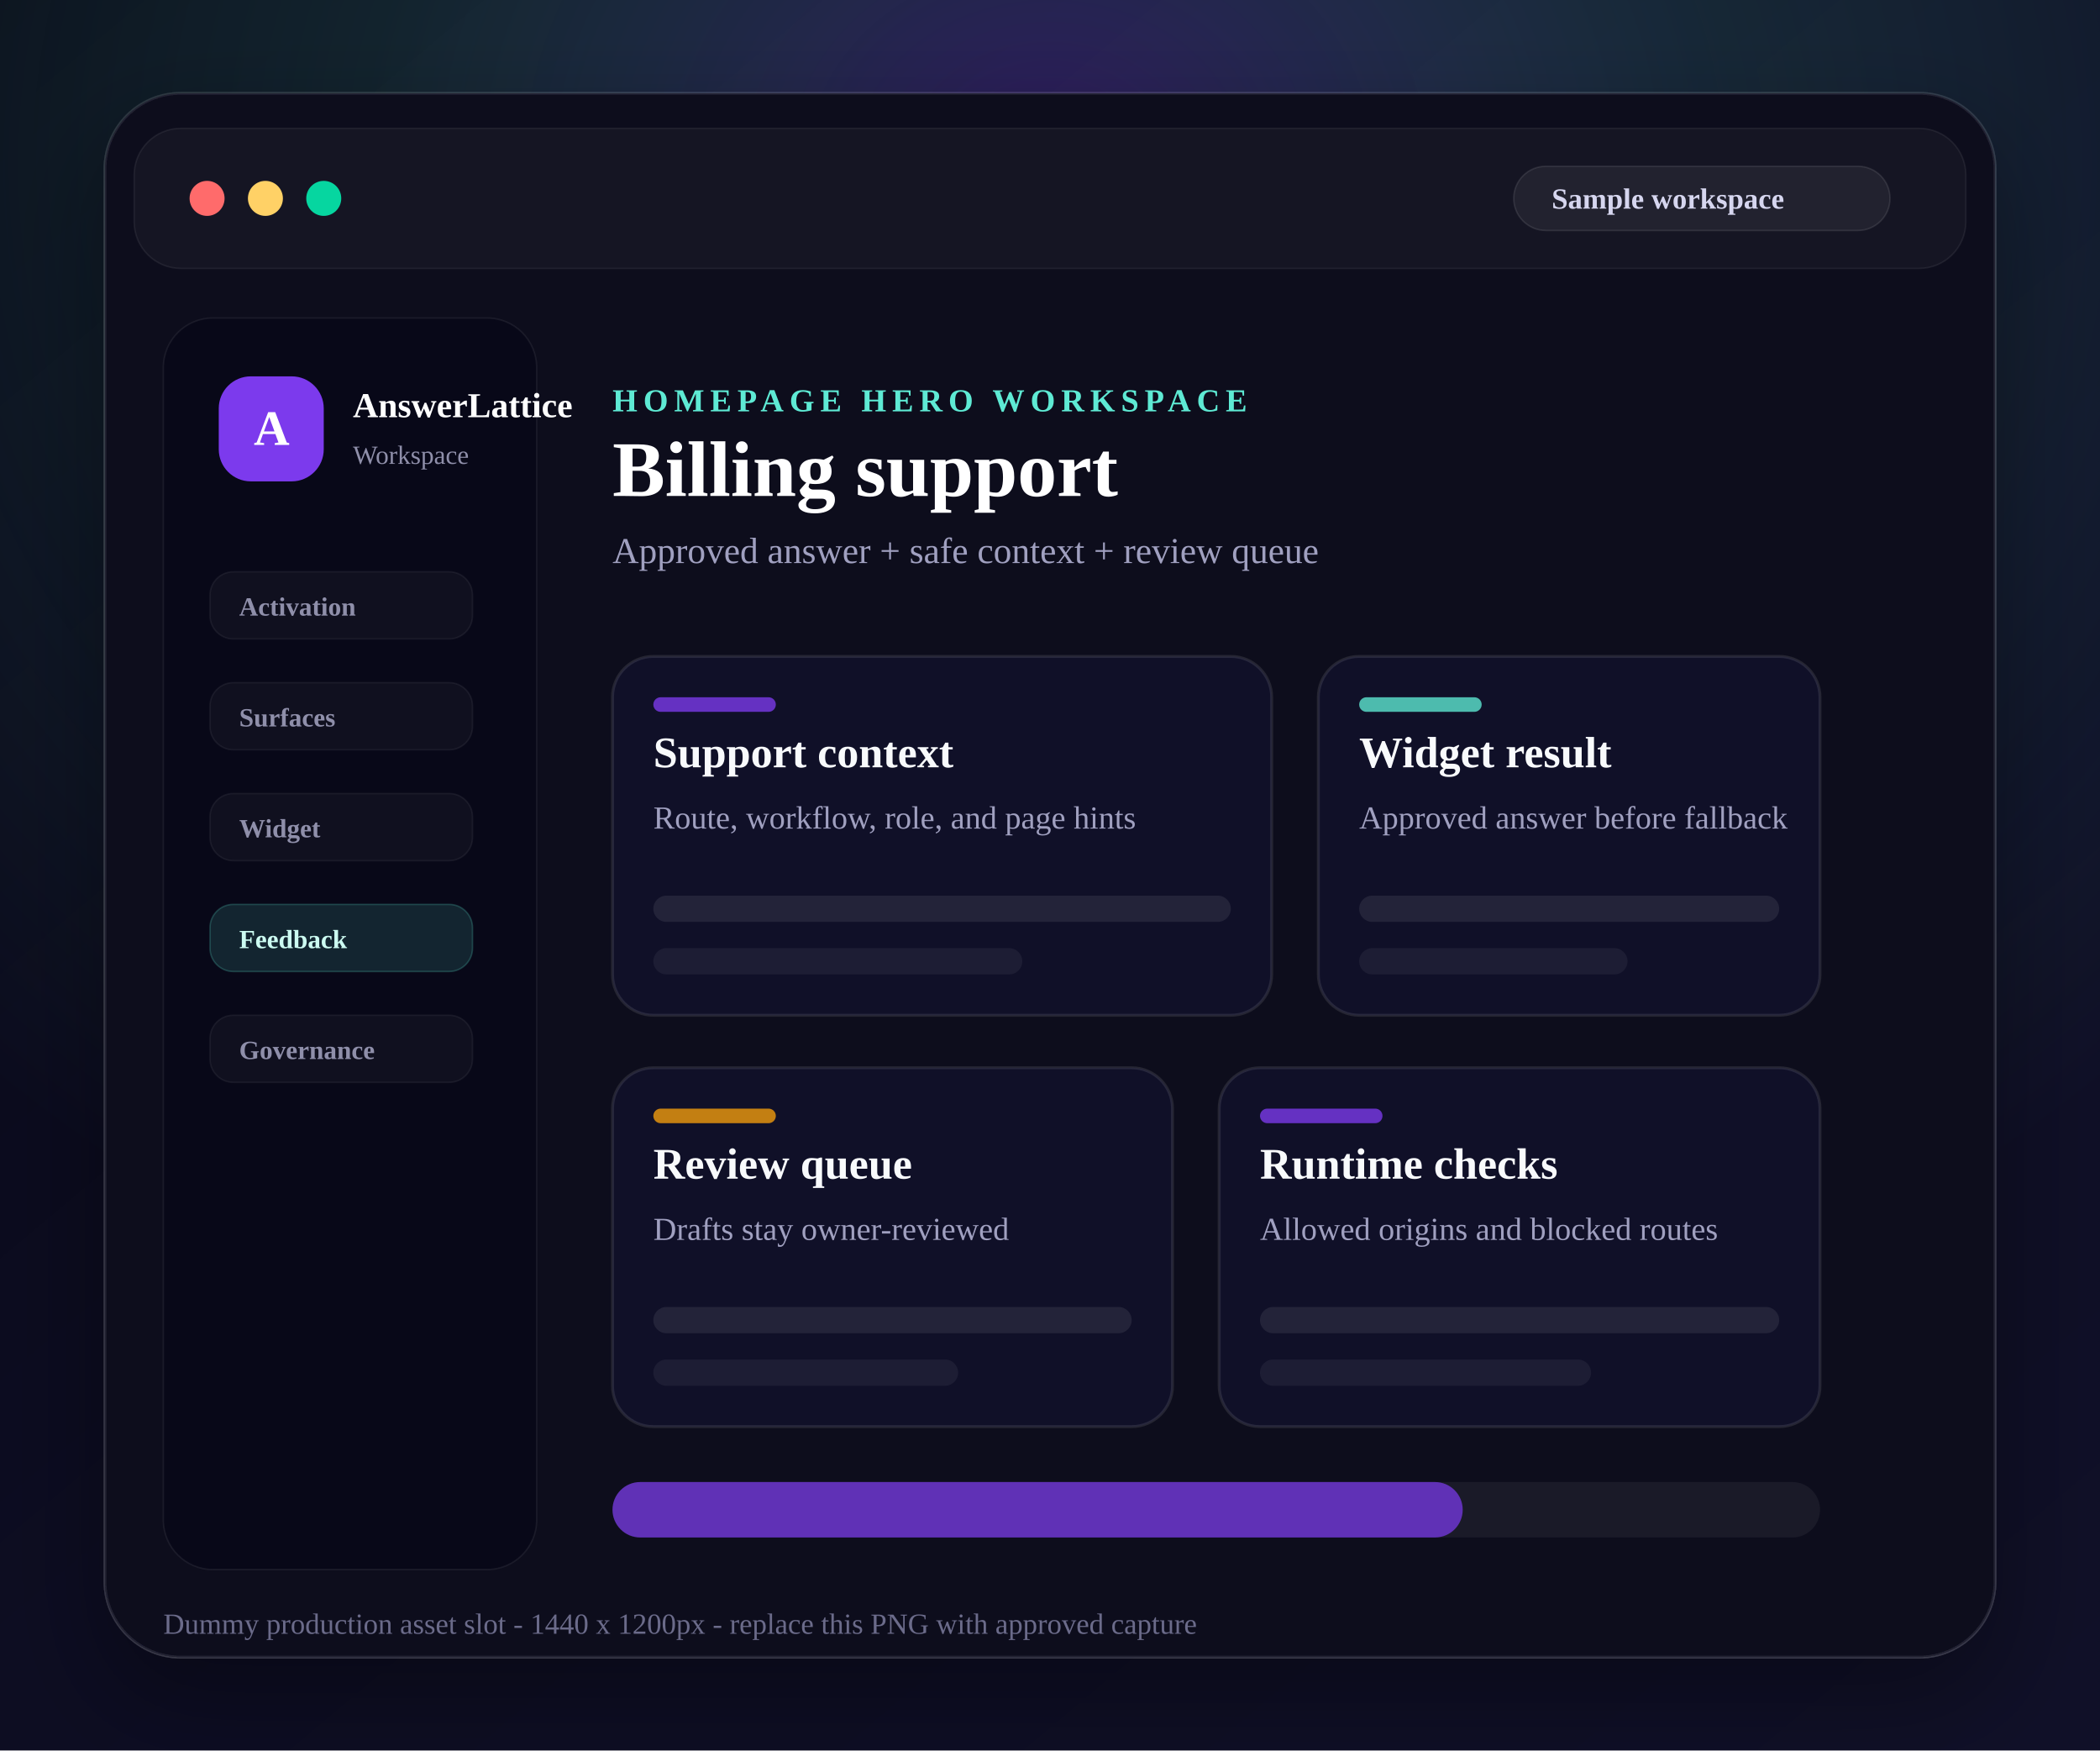
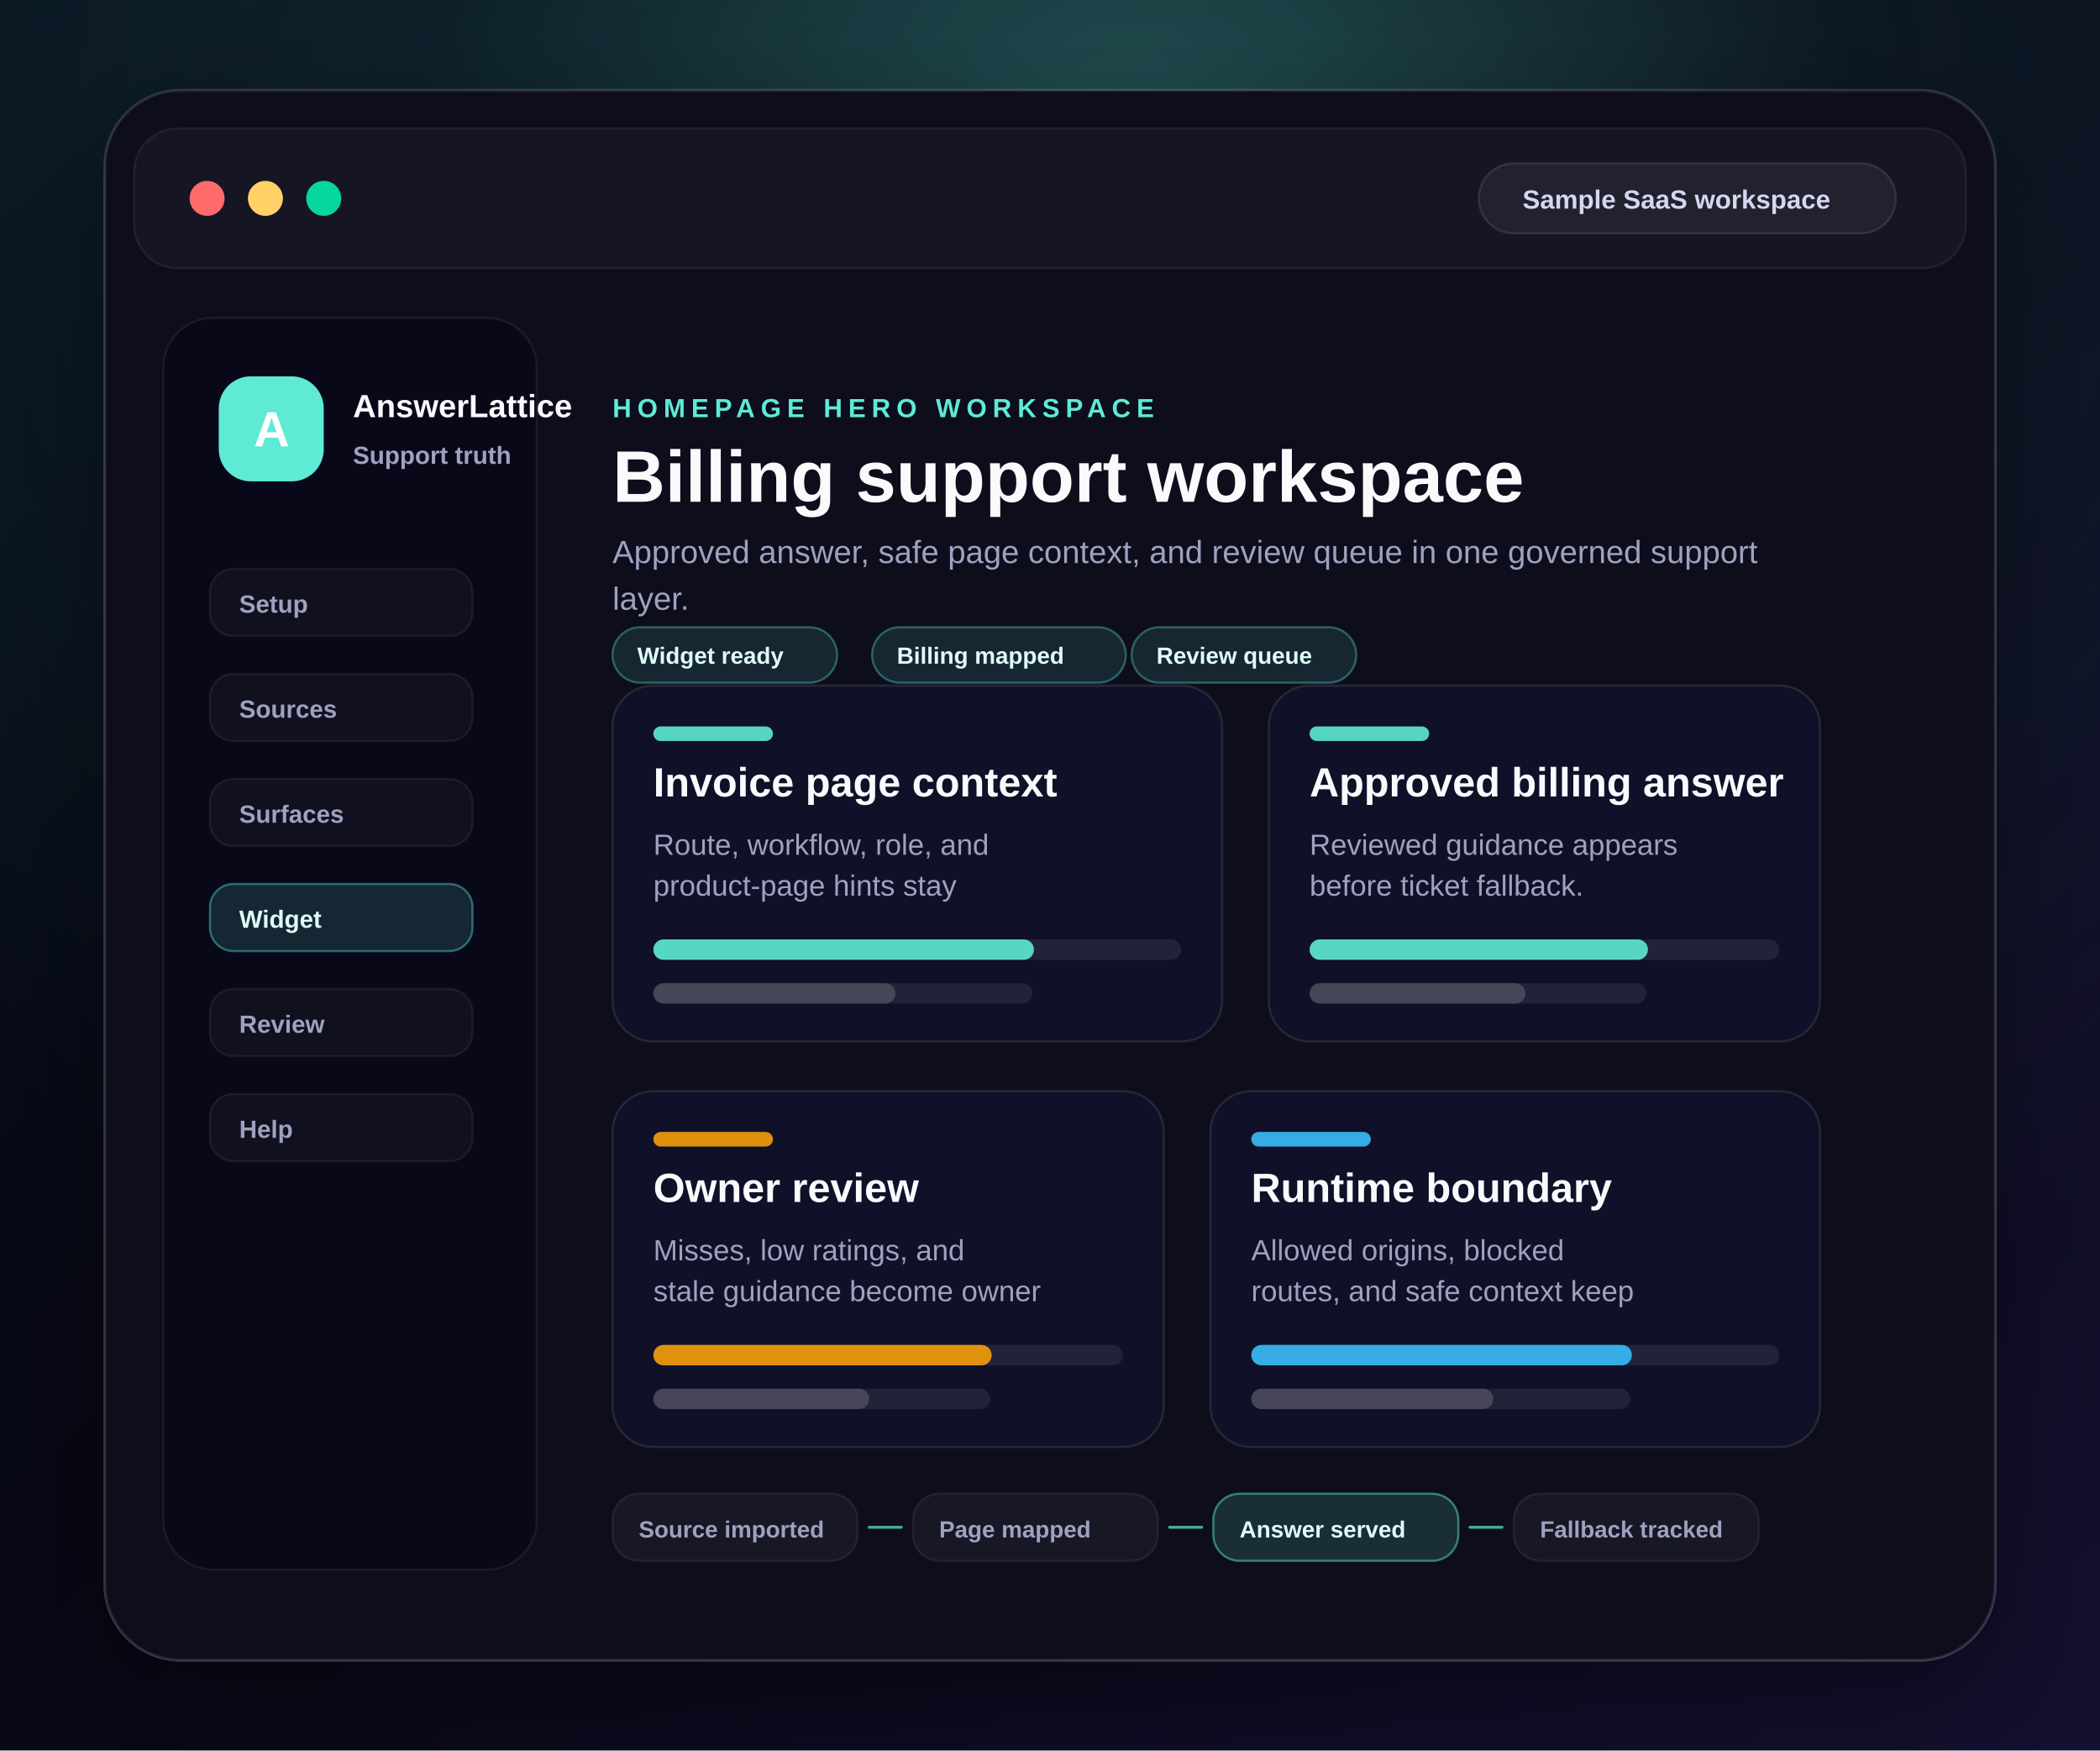
<svg xmlns="http://www.w3.org/2000/svg" width="1440" height="1200" viewBox="0 0 1440 1200">
  <defs>
-     <linearGradient id="bg" x1="0" y1="0" x2="1" y2="1">
-       <stop offset="0" stop-color="#070714" />
-       <stop offset="0.48" stop-color="#0d0d22" />
-       <stop offset="1" stop-color="#101028" />
+     <linearGradient id="pageBg" x1="0" y1="0" x2="1" y2="1">
+       <stop offset="0" stop-color="#07111d" />
+       <stop offset="0.45" stop-color="#070714" />
+       <stop offset="1" stop-color="#141031" />
    </linearGradient>
-     <radialGradient id="glow" cx="50%" cy="10%" r="72%">
-       <stop offset="0" stop-color="#7c3aed" stop-opacity="0.32" />
-       <stop offset="0.45" stop-color="#5eead4" stop-opacity="0.12" />
+     <radialGradient id="assetGlow" cx="54%" cy="8%" r="76%">
+       <stop offset="0" stop-color="#5eead4" stop-opacity="0.30" />
+       <stop offset="0.44" stop-color="#5eead4" stop-opacity="0.08" />
      <stop offset="1" stop-color="#5eead4" stop-opacity="0" />
    </radialGradient>
    <filter id="softShadow" x="-20%" y="-20%" width="140%" height="140%">
-       <feDropShadow dx="0" dy="28" stdDeviation="34" flood-color="#000000" flood-opacity="0.36" />
+       <feDropShadow dx="0" dy="30" stdDeviation="38" flood-color="#000000" flood-opacity="0.42" />
    </filter>
  </defs>
-   <rect width="1440" height="1200" fill="url(#bg)" />
-   <rect width="1440" height="1200" fill="url(#glow)" />
-   <rect x="72" y="64" width="1296" height="1072" rx="52" fill="#09091a" stroke="rgba(255,255,255,0.10)" stroke-width="2" filter="url(#softShadow)" />
-   <rect x="92" y="88" width="1256" height="96" rx="32" fill="rgba(255,255,255,0.035)" stroke="rgba(255,255,255,0.07)" stroke-width="1" />
+   <rect width="1440" height="1200" fill="url(#pageBg)" />
+   <rect width="1440" height="1200" fill="url(#assetGlow)" />
+   <rect x="72" y="62" width="1296" height="1076" rx="52" fill="#09091a" stroke="rgba(255,255,255,0.12)" stroke-width="2" filter="url(#softShadow)" />
+   <rect x="92" y="88" width="1256" height="96" rx="30" fill="rgba(255,255,255,0.035)" stroke="rgba(255,255,255,0.065)" stroke-width="1.5" />
  <circle cx="142" cy="136" r="12" fill="#ff6b6b" />
  <circle cx="182" cy="136" r="12" fill="#ffd166" />
  <circle cx="222" cy="136" r="12" fill="#06d6a0" />
-   <rect x="1038" y="114" width="258" height="44" rx="22" fill="rgba(255,255,255,0.055)" stroke="rgba(255,255,255,0.10)" stroke-width="1" />
-   <text x="1064" y="143" fill="#d6d6ef" font-size="20" font-weight="700">Sample workspace</text>
-   <rect x="112" y="218" width="256" height="858" rx="34" fill="#080818" stroke="rgba(255,255,255,0.07)" stroke-width="1" />
-   <rect x="150" y="258" width="72" height="72" rx="22" fill="#7c3aed" />
-   <text x="174" y="305" fill="#ffffff" font-size="34" font-weight="800">A</text>
-   <text x="242" y="286" fill="#ffffff" font-size="24" font-weight="700">AnswerLattice</text>
-   <text x="242" y="318" fill="#8f8faa" font-size="18">Workspace</text>
-   <rect x="144" y="392" width="180" height="46" rx="16" fill="rgba(255,255,255,0.035)" stroke="rgba(255,255,255,0.06)" stroke-width="1" />
-   <text x="164" y="422" fill="#8f8faa" font-size="18" font-weight="700">Activation</text>
-   <rect x="144" y="468" width="180" height="46" rx="16" fill="rgba(255,255,255,0.035)" stroke="rgba(255,255,255,0.06)" stroke-width="1" />
-   <text x="164" y="498" fill="#8f8faa" font-size="18" font-weight="700">Surfaces</text>
-   <rect x="144" y="544" width="180" height="46" rx="16" fill="rgba(255,255,255,0.035)" stroke="rgba(255,255,255,0.06)" stroke-width="1" />
-   <text x="164" y="574" fill="#8f8faa" font-size="18" font-weight="700">Widget</text>
-   <rect x="144" y="620" width="180" height="46" rx="16" fill="rgba(94,234,212,0.13)" stroke="rgba(94,234,212,0.22)" stroke-width="1" />
-   <text x="164" y="650" fill="#ccfbf1" font-size="18" font-weight="700">Feedback</text>
-   <rect x="144" y="696" width="180" height="46" rx="16" fill="rgba(255,255,255,0.035)" stroke="rgba(255,255,255,0.06)" stroke-width="1" />
-   <text x="164" y="726" fill="#8f8faa" font-size="18" font-weight="700">Governance</text>
-   <text x="420" y="282" fill="#5eead4" font-size="22" font-weight="800" letter-spacing="4">HOMEPAGE HERO WORKSPACE</text>
-   <text x="420" y="340" fill="#ffffff" font-size="54" font-weight="800">Billing support</text>
-   <text x="420" y="386" fill="#a0a0c0" font-size="25">Approved answer + safe context + review queue</text>
-   <rect x="420" y="450" width="452" height="246" rx="28" fill="#101028" stroke="rgba(255,255,255,0.10)" stroke-width="2" />
-   <rect x="448" y="478" width="84" height="10" rx="5" fill="#7c3aed" opacity="0.78" />
-   <text x="448" y="526" fill="#f8fafc" font-size="30" font-weight="700">Support context</text>
-   <text x="448" y="568" fill="#a0a0c0" font-size="22">Route, workflow, role, and page hints</text>
-   <rect x="448" y="614" width="396" height="18" rx="9" fill="rgba(255,255,255,0.08)" />
-   <rect x="448" y="650" width="253" height="18" rx="9" fill="rgba(255,255,255,0.055)" />
-   <rect x="904" y="450" width="344" height="246" rx="28" fill="#101028" stroke="rgba(255,255,255,0.10)" stroke-width="2" />
-   <rect x="932" y="478" width="84" height="10" rx="5" fill="#5eead4" opacity="0.78" />
-   <text x="932" y="526" fill="#f8fafc" font-size="30" font-weight="700">Widget result</text>
-   <text x="932" y="568" fill="#a0a0c0" font-size="22">Approved answer before fallback</text>
-   <rect x="932" y="614" width="288" height="18" rx="9" fill="rgba(255,255,255,0.08)" />
-   <rect x="932" y="650" width="184" height="18" rx="9" fill="rgba(255,255,255,0.055)" />
-   <rect x="420" y="732" width="384" height="246" rx="28" fill="#101028" stroke="rgba(255,255,255,0.10)" stroke-width="2" />
-   <rect x="448" y="760" width="84" height="10" rx="5" fill="#f59e0b" opacity="0.78" />
-   <text x="448" y="808" fill="#f8fafc" font-size="30" font-weight="700">Review queue</text>
-   <text x="448" y="850" fill="#a0a0c0" font-size="22">Drafts stay owner-reviewed</text>
-   <rect x="448" y="896" width="328" height="18" rx="9" fill="rgba(255,255,255,0.08)" />
-   <rect x="448" y="932" width="209" height="18" rx="9" fill="rgba(255,255,255,0.055)" />
-   <rect x="836" y="732" width="412" height="246" rx="28" fill="#101028" stroke="rgba(255,255,255,0.10)" stroke-width="2" />
-   <rect x="864" y="760" width="84" height="10" rx="5" fill="#7c3aed" opacity="0.78" />
-   <text x="864" y="808" fill="#f8fafc" font-size="30" font-weight="700">Runtime checks</text>
-   <text x="864" y="850" fill="#a0a0c0" font-size="22">Allowed origins and blocked routes</text>
-   <rect x="864" y="896" width="356" height="18" rx="9" fill="rgba(255,255,255,0.08)" />
-   <rect x="864" y="932" width="227" height="18" rx="9" fill="rgba(255,255,255,0.055)" />
-   <rect x="420" y="1016" width="828" height="38" rx="19" fill="rgba(255,255,255,0.055)" />
-   <rect x="420" y="1016" width="583" height="38" rx="19" fill="#7c3aed" opacity="0.72" />
-   <text x="112" y="1120" fill="#6b6b8a" font-size="20">Dummy production asset slot - 1440 x 1200px - replace this PNG with approved capture</text>
+   <rect x="1014" y="112" width="286" height="48" rx="24" fill="rgba(255,255,255,0.055)" stroke="rgba(255,255,255,0.10)" stroke-width="1.5" />
+   <text x="1044" y="143" fill="#d6d6ef" font-family="-apple-system, BlinkMacSystemFont, 'Segoe UI', Arial, sans-serif" font-size="18" font-weight="700">Sample SaaS workspace</text>
+   <rect x="112" y="218" width="256" height="858" rx="34" fill="#080818" stroke="rgba(255,255,255,0.065)" stroke-width="1.5" />
+   <rect x="150" y="258" width="72" height="72" rx="22" fill="#5eead4" />
+   <text x="174" y="306" fill="#ffffff" font-family="-apple-system, BlinkMacSystemFont, 'Segoe UI', Arial, sans-serif" font-size="34" font-weight="800">A</text>
+   <text x="242" y="286" fill="#f8fafc" font-family="-apple-system, BlinkMacSystemFont, 'Segoe UI', Arial, sans-serif" font-size="22" font-weight="800">AnswerLattice</text>
+   <text x="242" y="318" fill="#a0a0c0" font-family="-apple-system, BlinkMacSystemFont, 'Segoe UI', Arial, sans-serif" font-size="17" font-weight="600">Support truth</text>
+   <rect x="144" y="390" width="180" height="46" rx="16" fill="rgba(255,255,255,0.035)" stroke="rgba(255,255,255,0.065)" stroke-width="1.5" />
+   <text x="164" y="420" fill="#a0a0c0" font-family="-apple-system, BlinkMacSystemFont, 'Segoe UI', Arial, sans-serif" font-size="17" font-weight="750">Setup</text>
+   <rect x="144" y="462" width="180" height="46" rx="16" fill="rgba(255,255,255,0.035)" stroke="rgba(255,255,255,0.065)" stroke-width="1.5" />
+   <text x="164" y="492" fill="#a0a0c0" font-family="-apple-system, BlinkMacSystemFont, 'Segoe UI', Arial, sans-serif" font-size="17" font-weight="750">Sources</text>
+   <rect x="144" y="534" width="180" height="46" rx="16" fill="rgba(255,255,255,0.035)" stroke="rgba(255,255,255,0.065)" stroke-width="1.5" />
+   <text x="164" y="564" fill="#a0a0c0" font-family="-apple-system, BlinkMacSystemFont, 'Segoe UI', Arial, sans-serif" font-size="17" font-weight="750">Surfaces</text>
+   <rect x="144" y="606" width="180" height="46" rx="16" fill="rgba(94,234,212,0.14)" stroke="rgba(94,234,212,0.4)" stroke-width="1.5" />
+   <text x="164" y="636" fill="#dffdf8" font-family="-apple-system, BlinkMacSystemFont, 'Segoe UI', Arial, sans-serif" font-size="17" font-weight="750">Widget</text>
+   <rect x="144" y="678" width="180" height="46" rx="16" fill="rgba(255,255,255,0.035)" stroke="rgba(255,255,255,0.065)" stroke-width="1.5" />
+   <text x="164" y="708" fill="#a0a0c0" font-family="-apple-system, BlinkMacSystemFont, 'Segoe UI', Arial, sans-serif" font-size="17" font-weight="750">Review</text>
+   <rect x="144" y="750" width="180" height="46" rx="16" fill="rgba(255,255,255,0.035)" stroke="rgba(255,255,255,0.065)" stroke-width="1.5" />
+   <text x="164" y="780" fill="#a0a0c0" font-family="-apple-system, BlinkMacSystemFont, 'Segoe UI', Arial, sans-serif" font-size="17" font-weight="750">Help</text>
+   <text x="420" y="286" fill="#5eead4" font-family="-apple-system, BlinkMacSystemFont, 'Segoe UI', Arial, sans-serif" font-size="18" font-weight="800" letter-spacing="4">HOMEPAGE HERO WORKSPACE</text>
+   <text x="420" y="344" fill="#f8fafc" font-family="-apple-system, BlinkMacSystemFont, 'Segoe UI', Arial, sans-serif" font-size="50" font-weight="800">Billing support workspace</text>
+   <text x="420" y="386" fill="#a0a0c0" font-family="-apple-system, BlinkMacSystemFont, 'Segoe UI', Arial, sans-serif" font-size="22" font-weight="500">Approved answer, safe page context, and review queue in one governed support</text>
+   <text x="420" y="418" fill="#a0a0c0" font-family="-apple-system, BlinkMacSystemFont, 'Segoe UI', Arial, sans-serif" font-size="22" font-weight="500">layer.</text>
+   <rect x="420" y="430" width="154" height="38" rx="19" fill="rgba(94,234,212,0.12)" stroke="rgba(94,234,212,0.34)" stroke-width="1.5" />
+   <text x="437" y="455" fill="#dffdf8" font-family="-apple-system, BlinkMacSystemFont, 'Segoe UI', Arial, sans-serif" font-size="16" font-weight="700">Widget ready</text>
+   <rect x="598" y="430" width="174" height="38" rx="19" fill="rgba(94,234,212,0.12)" stroke="rgba(94,234,212,0.34)" stroke-width="1.5" />
+   <text x="615" y="455" fill="#dffdf8" font-family="-apple-system, BlinkMacSystemFont, 'Segoe UI', Arial, sans-serif" font-size="16" font-weight="700">Billing mapped</text>
+   <rect x="776" y="430" width="154" height="38" rx="19" fill="rgba(94,234,212,0.12)" stroke="rgba(94,234,212,0.34)" stroke-width="1.5" />
+   <text x="793" y="455" fill="#dffdf8" font-family="-apple-system, BlinkMacSystemFont, 'Segoe UI', Arial, sans-serif" font-size="16" font-weight="700">Review queue</text>
+   <rect x="420" y="470" width="418" height="244" rx="28" fill="#101028" stroke="rgba(255,255,255,0.10)" stroke-width="1.5" />
+   <rect x="448" y="498" width="82" height="10" rx="5" fill="#5eead4" opacity="0.9" />
+   <text x="448" y="546" fill="#f8fafc" font-family="-apple-system, BlinkMacSystemFont, 'Segoe UI', Arial, sans-serif" font-size="28" font-weight="800">Invoice page context</text>
+   <text x="448" y="586" fill="#a0a0c0" font-family="-apple-system, BlinkMacSystemFont, 'Segoe UI', Arial, sans-serif" font-size="20" font-weight="500">Route, workflow, role, and</text>
+   <text x="448" y="614" fill="#a0a0c0" font-family="-apple-system, BlinkMacSystemFont, 'Segoe UI', Arial, sans-serif" font-size="20" font-weight="500">product-page hints stay</text>
+   <rect x="448" y="644" width="362" height="14" rx="7" fill="rgba(255,255,255,0.075)" stroke="transparent" stroke-width="1.5" />
+   <rect x="448" y="644" width="261" height="14" rx="7" fill="#5eead4" opacity="0.9" />
+   <rect x="448" y="674" width="260" height="14" rx="7" fill="rgba(255,255,255,0.075)" stroke="transparent" stroke-width="1.5" />
+   <rect x="448" y="674" width="166" height="14" rx="7" fill="rgba(255,255,255,0.18)" opacity="0.9" />
+   <rect x="870" y="470" width="378" height="244" rx="28" fill="#101028" stroke="rgba(255,255,255,0.10)" stroke-width="1.5" />
+   <rect x="898" y="498" width="82" height="10" rx="5" fill="#5eead4" opacity="0.9" />
+   <text x="898" y="546" fill="#f8fafc" font-family="-apple-system, BlinkMacSystemFont, 'Segoe UI', Arial, sans-serif" font-size="28" font-weight="800">Approved billing answer</text>
+   <text x="898" y="586" fill="#a0a0c0" font-family="-apple-system, BlinkMacSystemFont, 'Segoe UI', Arial, sans-serif" font-size="20" font-weight="500">Reviewed guidance appears</text>
+   <text x="898" y="614" fill="#a0a0c0" font-family="-apple-system, BlinkMacSystemFont, 'Segoe UI', Arial, sans-serif" font-size="20" font-weight="500">before ticket fallback.</text>
+   <rect x="898" y="644" width="322" height="14" rx="7" fill="rgba(255,255,255,0.075)" stroke="transparent" stroke-width="1.5" />
+   <rect x="898" y="644" width="232" height="14" rx="7" fill="#5eead4" opacity="0.9" />
+   <rect x="898" y="674" width="231" height="14" rx="7" fill="rgba(255,255,255,0.075)" stroke="transparent" stroke-width="1.5" />
+   <rect x="898" y="674" width="148" height="14" rx="7" fill="rgba(255,255,255,0.18)" opacity="0.9" />
+   <rect x="420" y="748" width="378" height="244" rx="28" fill="#101028" stroke="rgba(255,255,255,0.10)" stroke-width="1.5" />
+   <rect x="448" y="776" width="82" height="10" rx="5" fill="#f59e0b" opacity="0.9" />
+   <text x="448" y="824" fill="#f8fafc" font-family="-apple-system, BlinkMacSystemFont, 'Segoe UI', Arial, sans-serif" font-size="28" font-weight="800">Owner review</text>
+   <text x="448" y="864" fill="#a0a0c0" font-family="-apple-system, BlinkMacSystemFont, 'Segoe UI', Arial, sans-serif" font-size="20" font-weight="500">Misses, low ratings, and</text>
+   <text x="448" y="892" fill="#a0a0c0" font-family="-apple-system, BlinkMacSystemFont, 'Segoe UI', Arial, sans-serif" font-size="20" font-weight="500">stale guidance become owner</text>
+   <rect x="448" y="922" width="322" height="14" rx="7" fill="rgba(255,255,255,0.075)" stroke="transparent" stroke-width="1.5" />
+   <rect x="448" y="922" width="232" height="14" rx="7" fill="#f59e0b" opacity="0.9" />
+   <rect x="448" y="952" width="231" height="14" rx="7" fill="rgba(255,255,255,0.075)" stroke="transparent" stroke-width="1.5" />
+   <rect x="448" y="952" width="148" height="14" rx="7" fill="rgba(255,255,255,0.18)" opacity="0.9" />
+   <rect x="830" y="748" width="418" height="244" rx="28" fill="#101028" stroke="rgba(255,255,255,0.10)" stroke-width="1.5" />
+   <rect x="858" y="776" width="82" height="10" rx="5" fill="#38bdf8" opacity="0.9" />
+   <text x="858" y="824" fill="#f8fafc" font-family="-apple-system, BlinkMacSystemFont, 'Segoe UI', Arial, sans-serif" font-size="28" font-weight="800">Runtime boundary</text>
+   <text x="858" y="864" fill="#a0a0c0" font-family="-apple-system, BlinkMacSystemFont, 'Segoe UI', Arial, sans-serif" font-size="20" font-weight="500">Allowed origins, blocked</text>
+   <text x="858" y="892" fill="#a0a0c0" font-family="-apple-system, BlinkMacSystemFont, 'Segoe UI', Arial, sans-serif" font-size="20" font-weight="500">routes, and safe context keep</text>
+   <rect x="858" y="922" width="362" height="14" rx="7" fill="rgba(255,255,255,0.075)" stroke="transparent" stroke-width="1.5" />
+   <rect x="858" y="922" width="261" height="14" rx="7" fill="#38bdf8" opacity="0.9" />
+   <rect x="858" y="952" width="260" height="14" rx="7" fill="rgba(255,255,255,0.075)" stroke="transparent" stroke-width="1.5" />
+   <rect x="858" y="952" width="166" height="14" rx="7" fill="rgba(255,255,255,0.18)" opacity="0.9" />
+   <g>
+     <rect x="420" y="1024" width="168" height="46" rx="18" fill="rgba(255,255,255,0.045)" stroke="rgba(255,255,255,0.065)" stroke-width="1.5" />
+     <text x="438" y="1054" fill="#a0a0c0" font-family="-apple-system, BlinkMacSystemFont, 'Segoe UI', Arial, sans-serif" font-size="16" font-weight="750">Source imported</text>
+     <path d="M596 1047 H618" stroke="#5eead4" stroke-width="2" stroke-linecap="round" opacity="0.7" />
+     <rect x="626" y="1024" width="168" height="46" rx="18" fill="rgba(255,255,255,0.045)" stroke="rgba(255,255,255,0.065)" stroke-width="1.5" />
+     <text x="644" y="1054" fill="#a0a0c0" font-family="-apple-system, BlinkMacSystemFont, 'Segoe UI', Arial, sans-serif" font-size="16" font-weight="750">Page mapped</text>
+     <path d="M802 1047 H824" stroke="#5eead4" stroke-width="2" stroke-linecap="round" opacity="0.7" />
+     <rect x="832" y="1024" width="168" height="46" rx="18" fill="rgba(94,234,212,0.15)" stroke="rgba(94,234,212,0.47)" stroke-width="1.5" />
+     <text x="850" y="1054" fill="#dffdf8" font-family="-apple-system, BlinkMacSystemFont, 'Segoe UI', Arial, sans-serif" font-size="16" font-weight="750">Answer served</text>
+     <path d="M1008 1047 H1030" stroke="#5eead4" stroke-width="2" stroke-linecap="round" opacity="0.7" />
+     <rect x="1038" y="1024" width="168" height="46" rx="18" fill="rgba(255,255,255,0.045)" stroke="rgba(255,255,255,0.065)" stroke-width="1.5" />
+     <text x="1056" y="1054" fill="#a0a0c0" font-family="-apple-system, BlinkMacSystemFont, 'Segoe UI', Arial, sans-serif" font-size="16" font-weight="750">Fallback tracked</text>
+   </g>
</svg>
